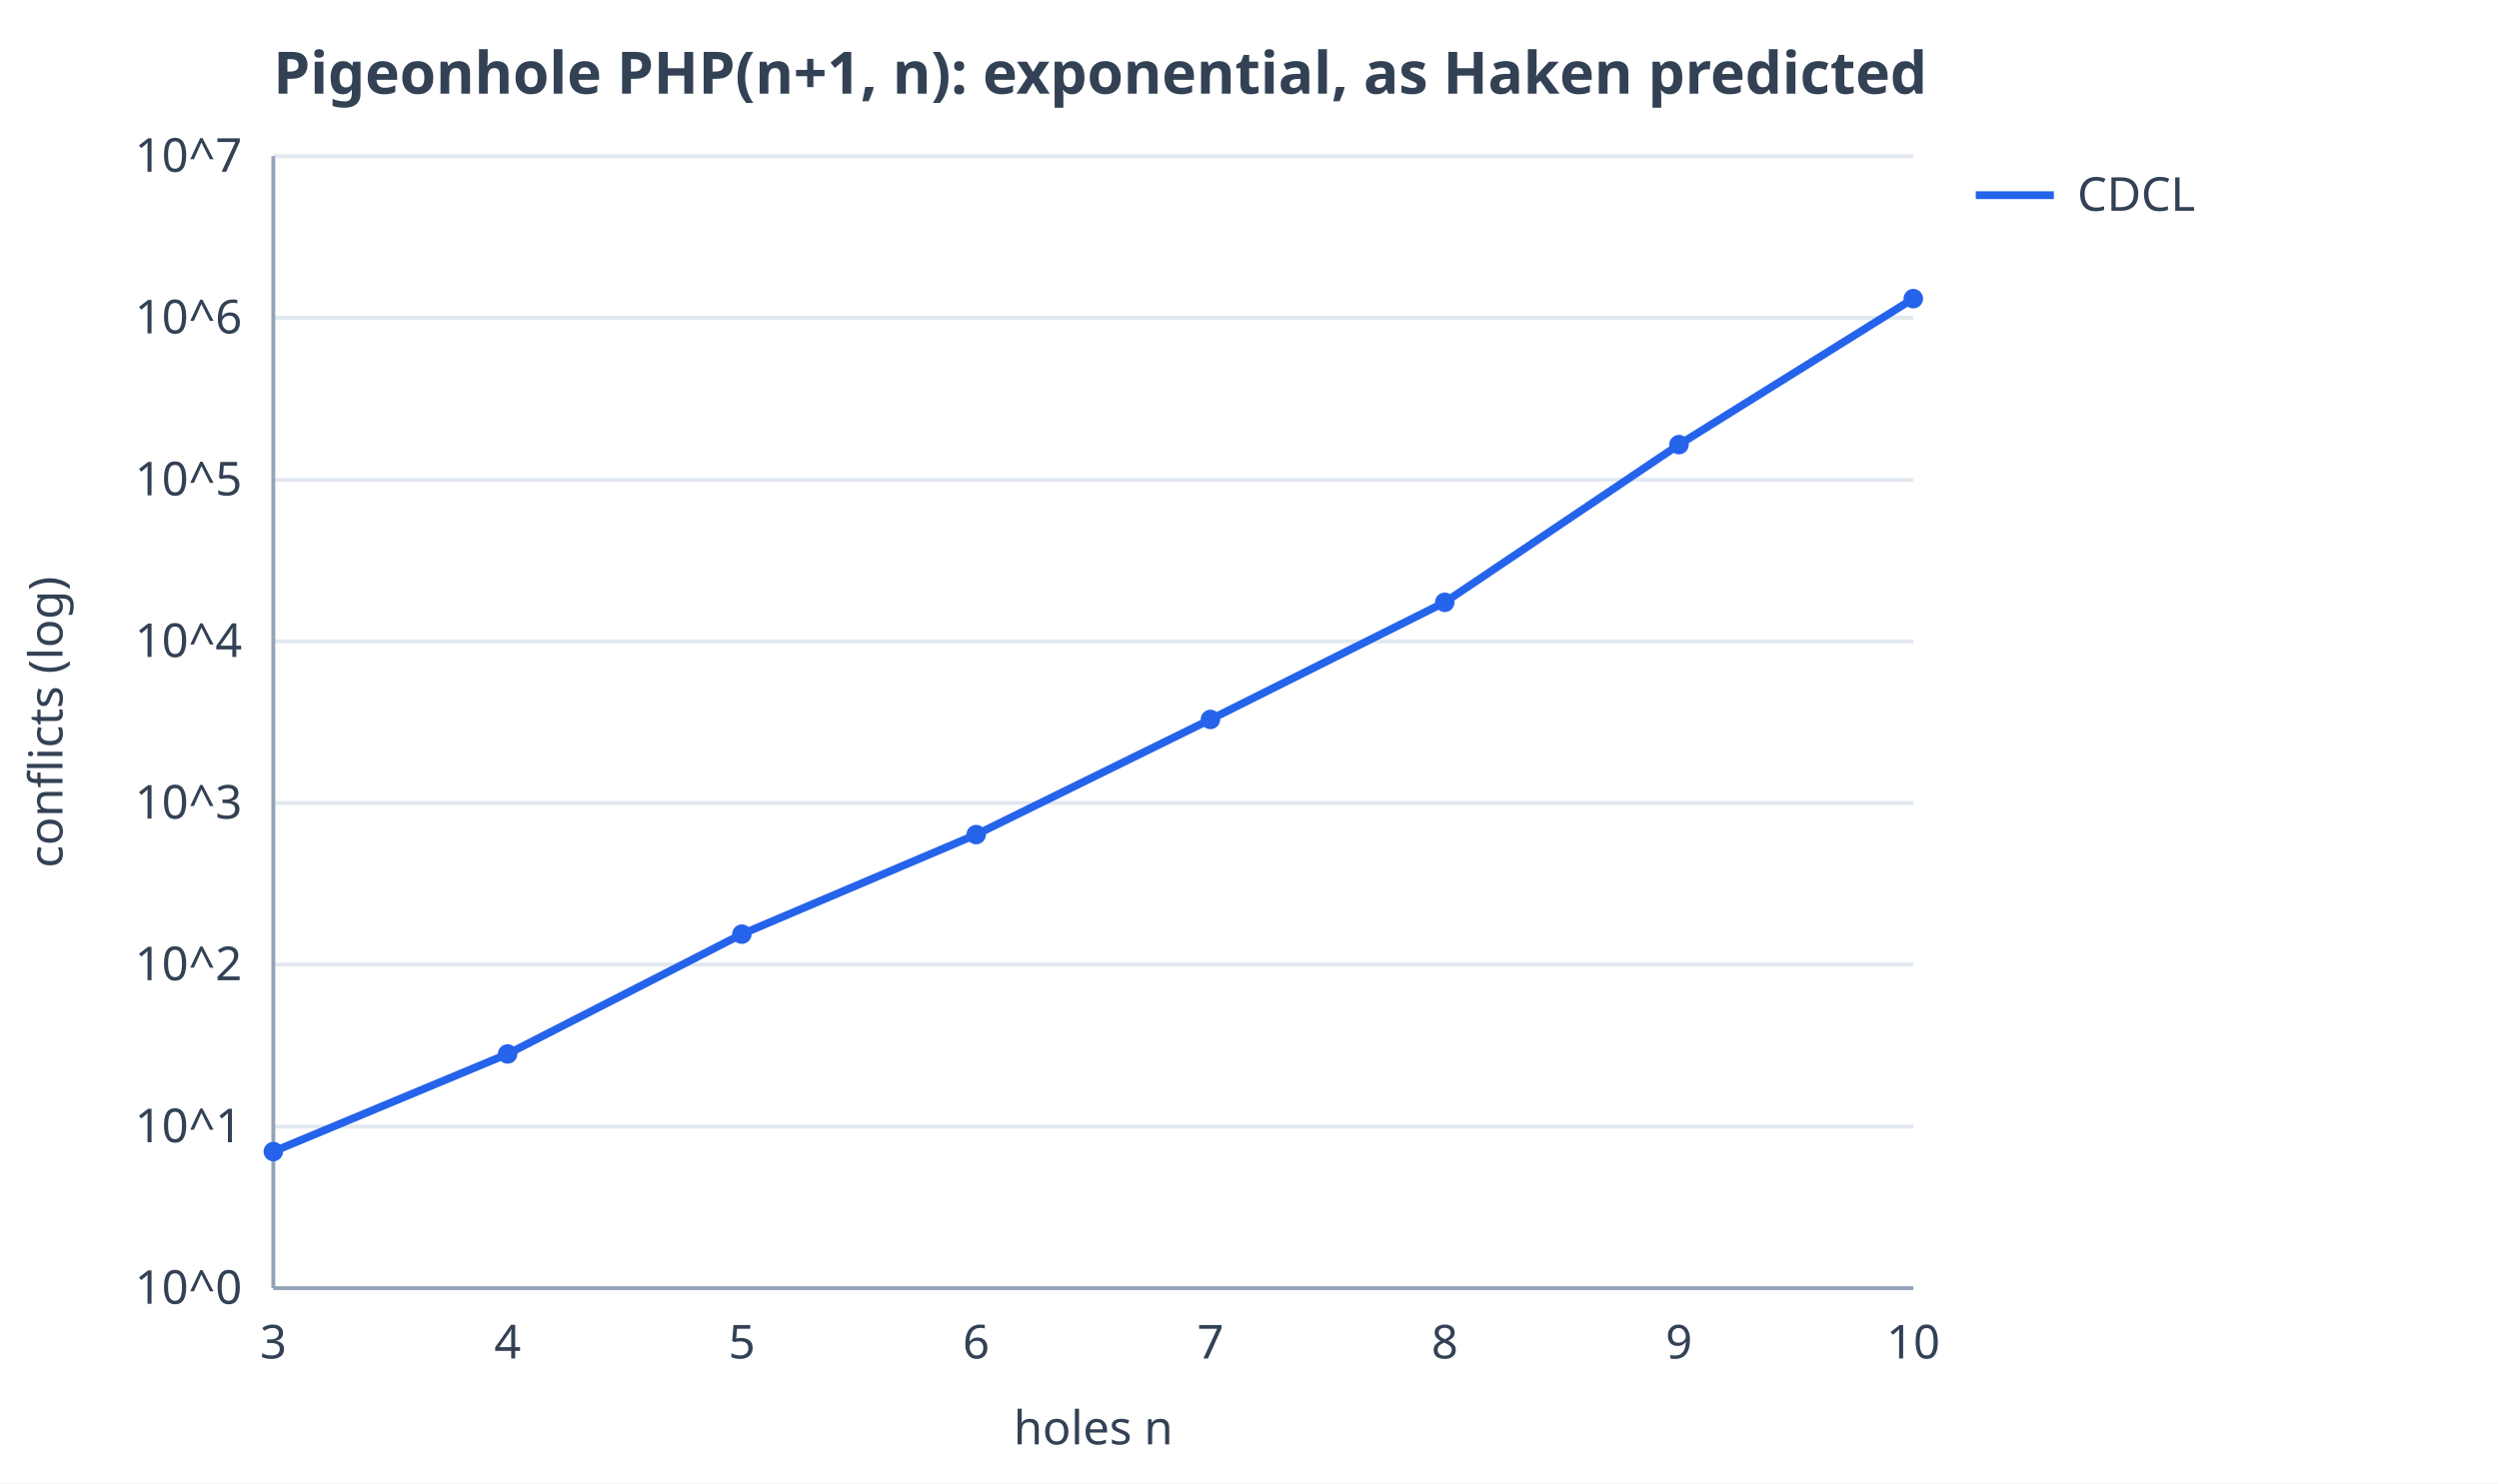
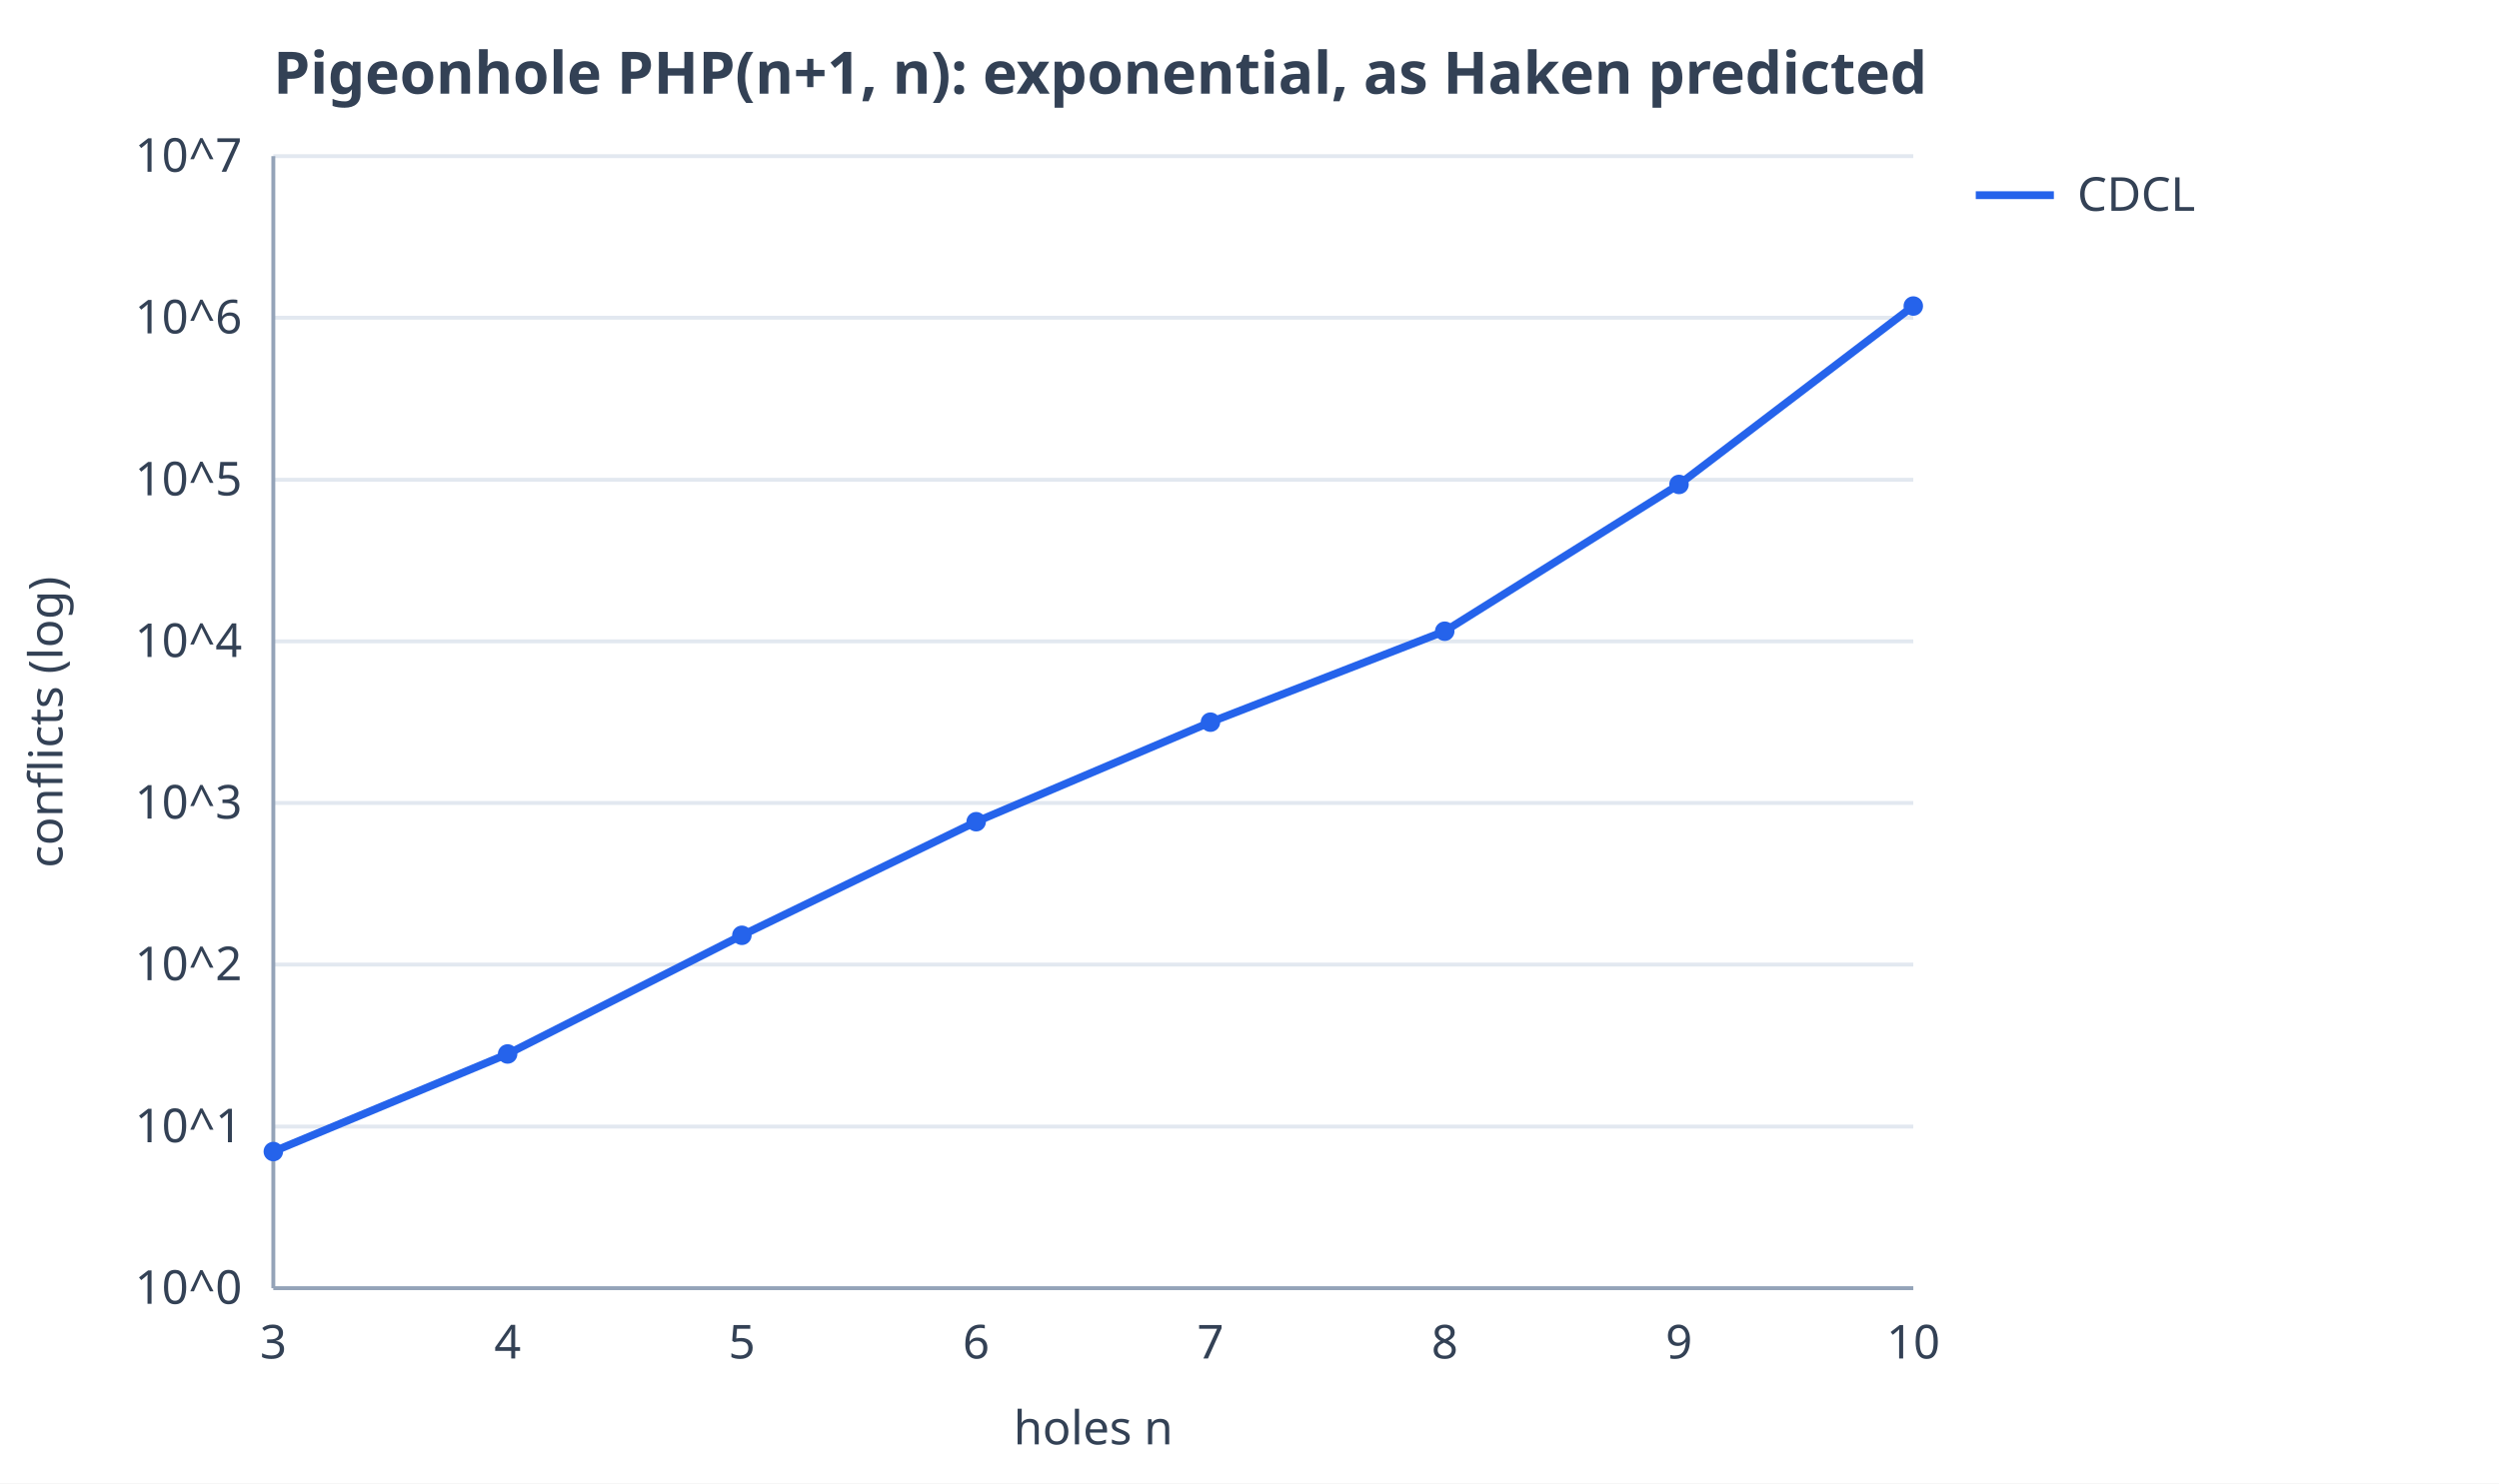
<svg xmlns="http://www.w3.org/2000/svg" viewBox="0 0 640 380" font-family="system-ui, sans-serif" font-size="12">
  <style>text{fill:#334155} .grid{stroke:#e2e8f0} .axis{stroke:#94a3b8}</style>
  <rect width="640" height="380" fill="#ffffff" />
  <text x="70" y="24" font-size="15" font-weight="600">Pigeonhole PHP(n+1, n): exponential, as Haken predicted</text>
  <line class="grid" x1="70" x2="490" y1="330.0" y2="330.0" />
  <text x="62" y="334.0" text-anchor="end">10^0</text>
  <line class="grid" x1="70" x2="490" y1="288.6" y2="288.6" />
  <text x="62" y="292.6" text-anchor="end">10^1</text>
  <line class="grid" x1="70" x2="490" y1="247.1" y2="247.1" />
  <text x="62" y="251.1" text-anchor="end">10^2</text>
  <line class="grid" x1="70" x2="490" y1="205.7" y2="205.7" />
  <text x="62" y="209.7" text-anchor="end">10^3</text>
  <line class="grid" x1="70" x2="490" y1="164.3" y2="164.3" />
  <text x="62" y="168.3" text-anchor="end">10^4</text>
  <line class="grid" x1="70" x2="490" y1="122.9" y2="122.9" />
  <text x="62" y="126.9" text-anchor="end">10^5</text>
  <line class="grid" x1="70" x2="490" y1="81.4" y2="81.4" />
  <text x="62" y="85.4" text-anchor="end">10^6</text>
  <line class="grid" x1="70" x2="490" y1="40.0" y2="40.0" />
  <text x="62" y="44.0" text-anchor="end">10^7</text>
  <text x="70.0" y="348" text-anchor="middle">3</text>
  <text x="130.0" y="348" text-anchor="middle">4</text>
  <text x="190.0" y="348" text-anchor="middle">5</text>
  <text x="250.0" y="348" text-anchor="middle">6</text>
  <text x="310.0" y="348" text-anchor="middle">7</text>
  <text x="370.0" y="348" text-anchor="middle">8</text>
  <text x="430.0" y="348" text-anchor="middle">9</text>
  <text x="490.0" y="348" text-anchor="middle">10</text>
  <line class="axis" x1="70" x2="70" y1="40" y2="330" />
  <line class="axis" x1="70" x2="490" y1="330" y2="330" />
  <text x="280.0" y="370" text-anchor="middle">holes n</text>
  <text transform="translate(16 185.0) rotate(-90)" text-anchor="middle">conflicts (log)</text>
-   <path d="M70.0,295.0 L130.0,270.0 L190.0,239.3 L250.0,213.8 L310.0,184.3 L370.0,154.3 L430.0,113.9 L490.0,76.5" fill="none" stroke="#2563eb" stroke-width="2" />
+   <path d="M70.0,295.0 L130.0,270.0 L190.0,239.6 L250.0,210.5 L310.0,185.0 L370.0,161.7 L430.0,124.1 L490.0,78.4" fill="none" stroke="#2563eb" stroke-width="2" />
  <circle cx="70.0" cy="295.0" r="2.5" fill="#2563eb" />
  <circle cx="130.0" cy="270.0" r="2.5" fill="#2563eb" />
-   <circle cx="190.0" cy="239.3" r="2.5" fill="#2563eb" />
-   <circle cx="250.0" cy="213.8" r="2.5" fill="#2563eb" />
-   <circle cx="310.0" cy="184.3" r="2.5" fill="#2563eb" />
-   <circle cx="370.0" cy="154.3" r="2.5" fill="#2563eb" />
-   <circle cx="430.0" cy="113.9" r="2.5" fill="#2563eb" />
-   <circle cx="490.0" cy="76.5" r="2.5" fill="#2563eb" />
+   <circle cx="190.0" cy="239.6" r="2.5" fill="#2563eb" />
+   <circle cx="250.0" cy="210.5" r="2.5" fill="#2563eb" />
+   <circle cx="310.0" cy="185.0" r="2.5" fill="#2563eb" />
+   <circle cx="370.0" cy="161.7" r="2.5" fill="#2563eb" />
+   <circle cx="430.0" cy="124.1" r="2.5" fill="#2563eb" />
+   <circle cx="490.0" cy="78.4" r="2.5" fill="#2563eb" />
  <line x1="506" x2="526" y1="50" y2="50" stroke="#2563eb" stroke-width="2" />
  <text x="532" y="54">CDCL</text>
</svg>
